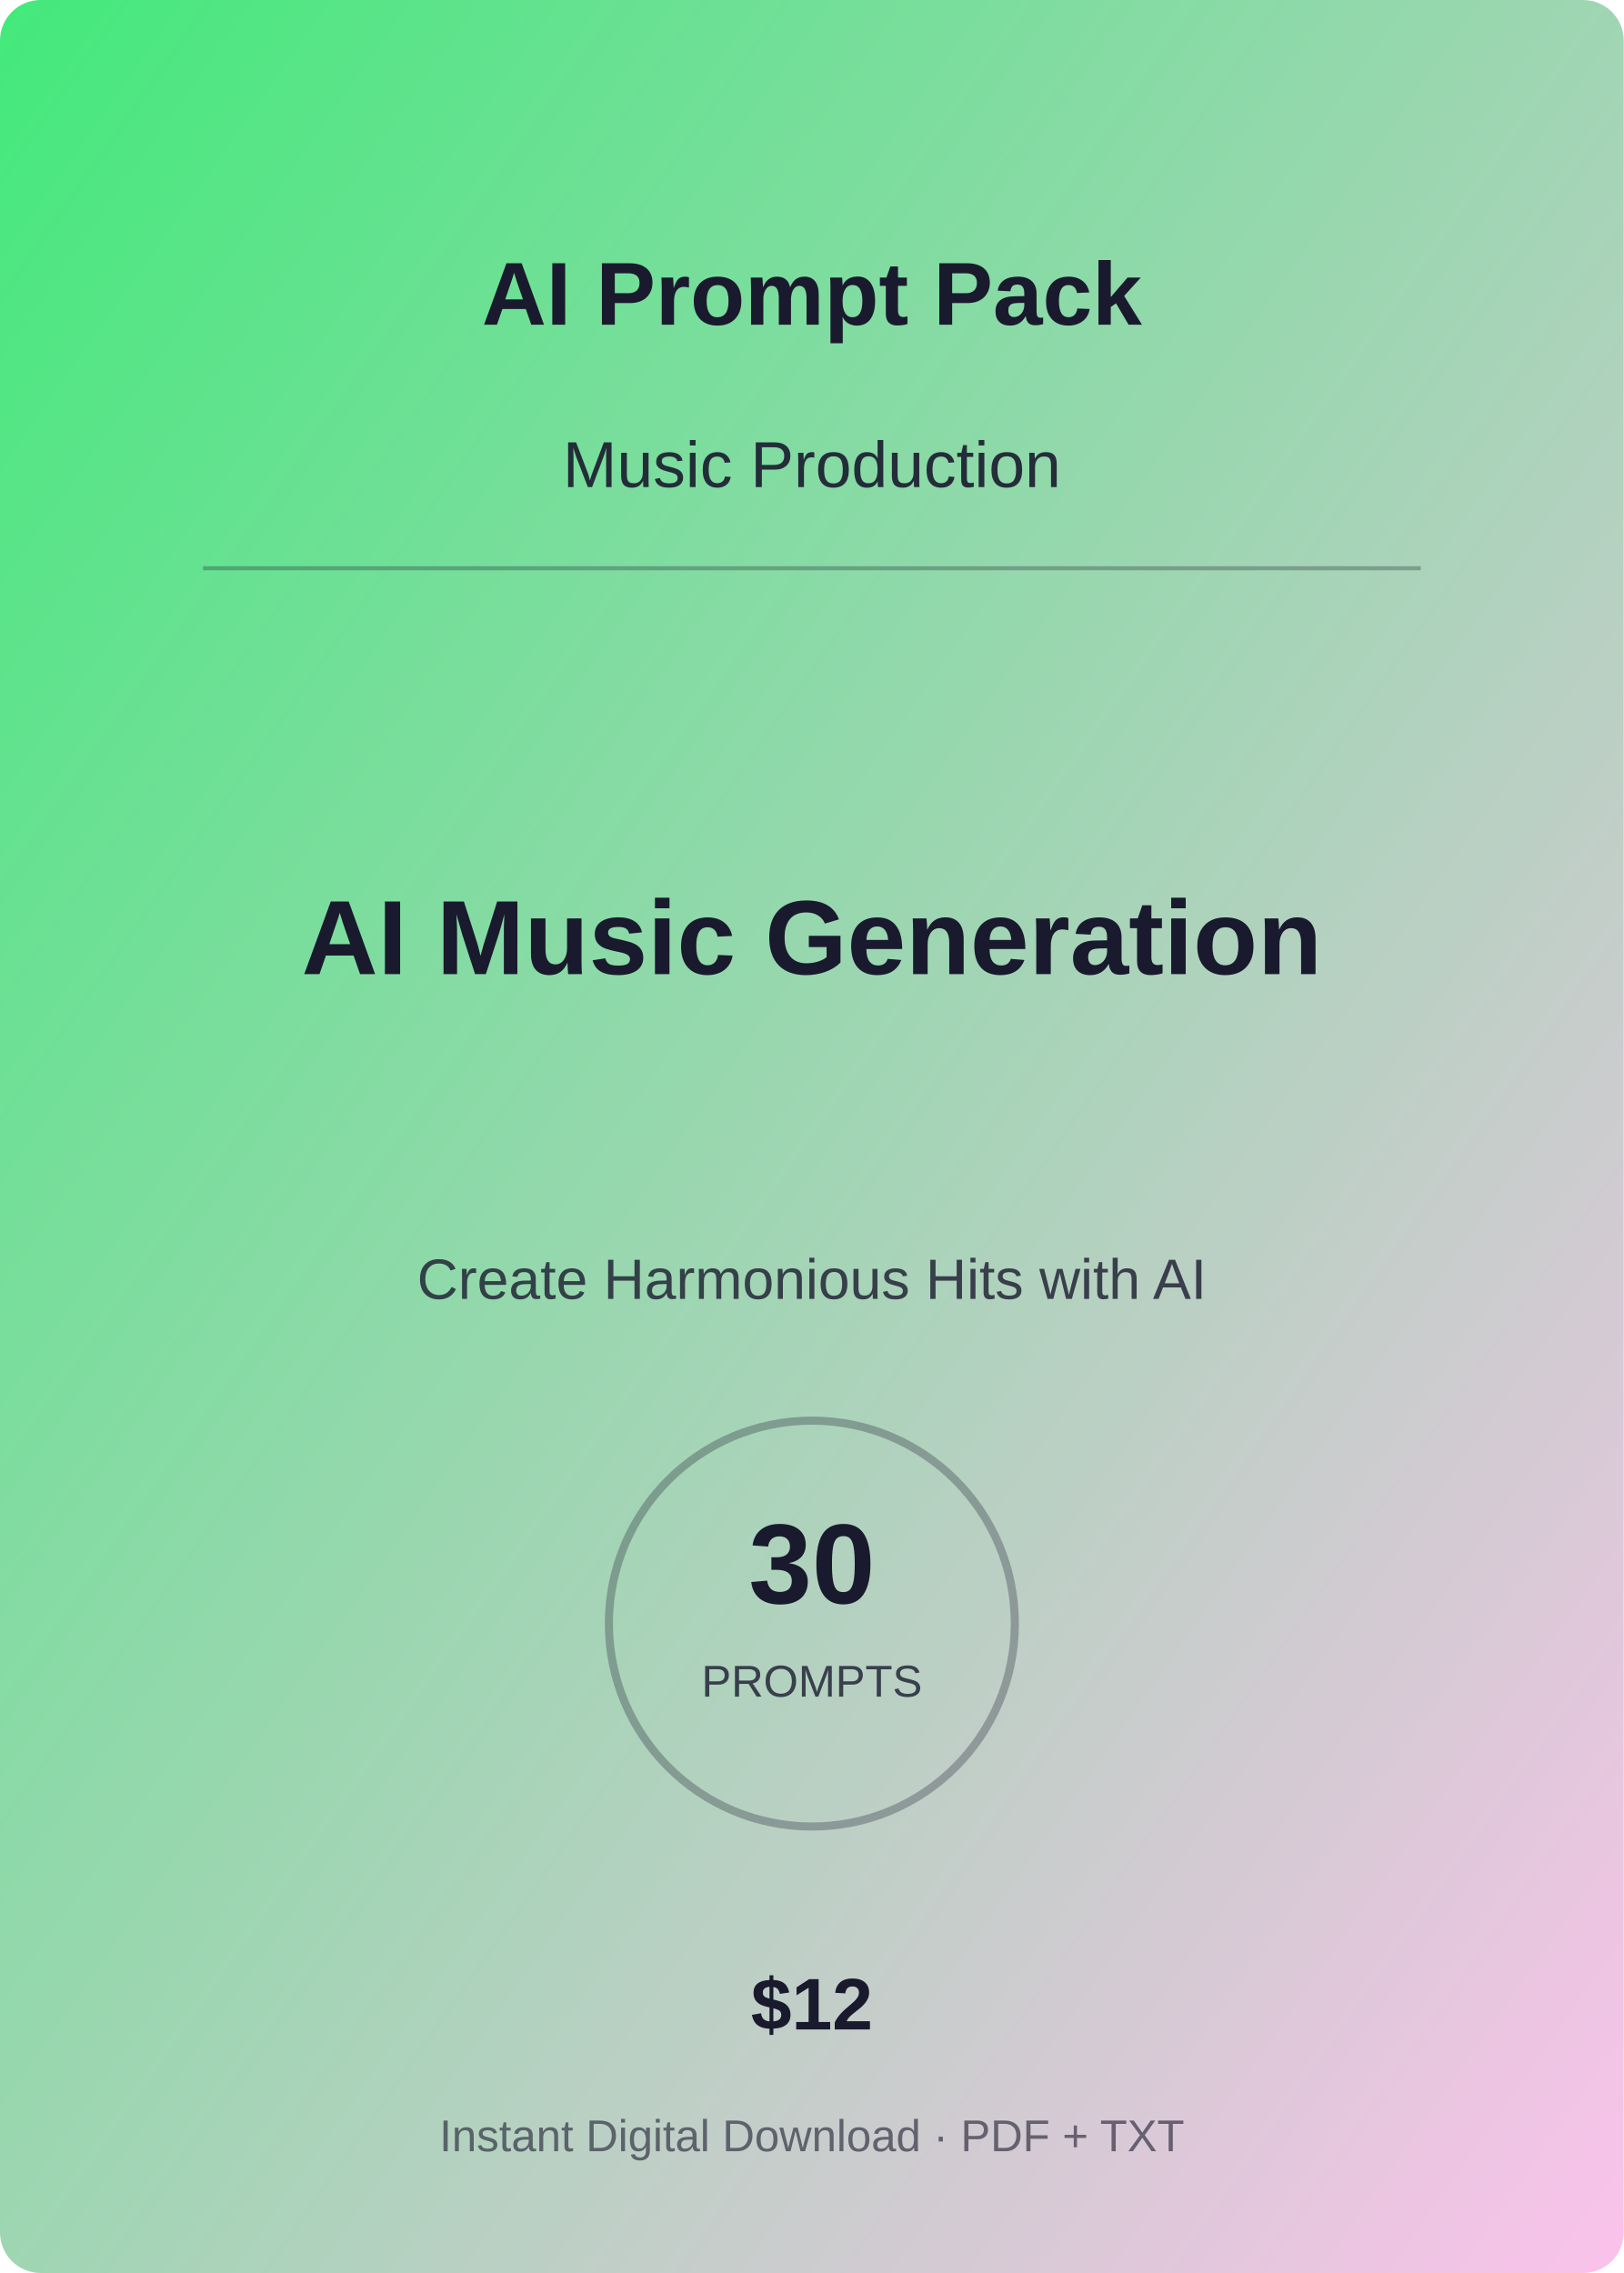
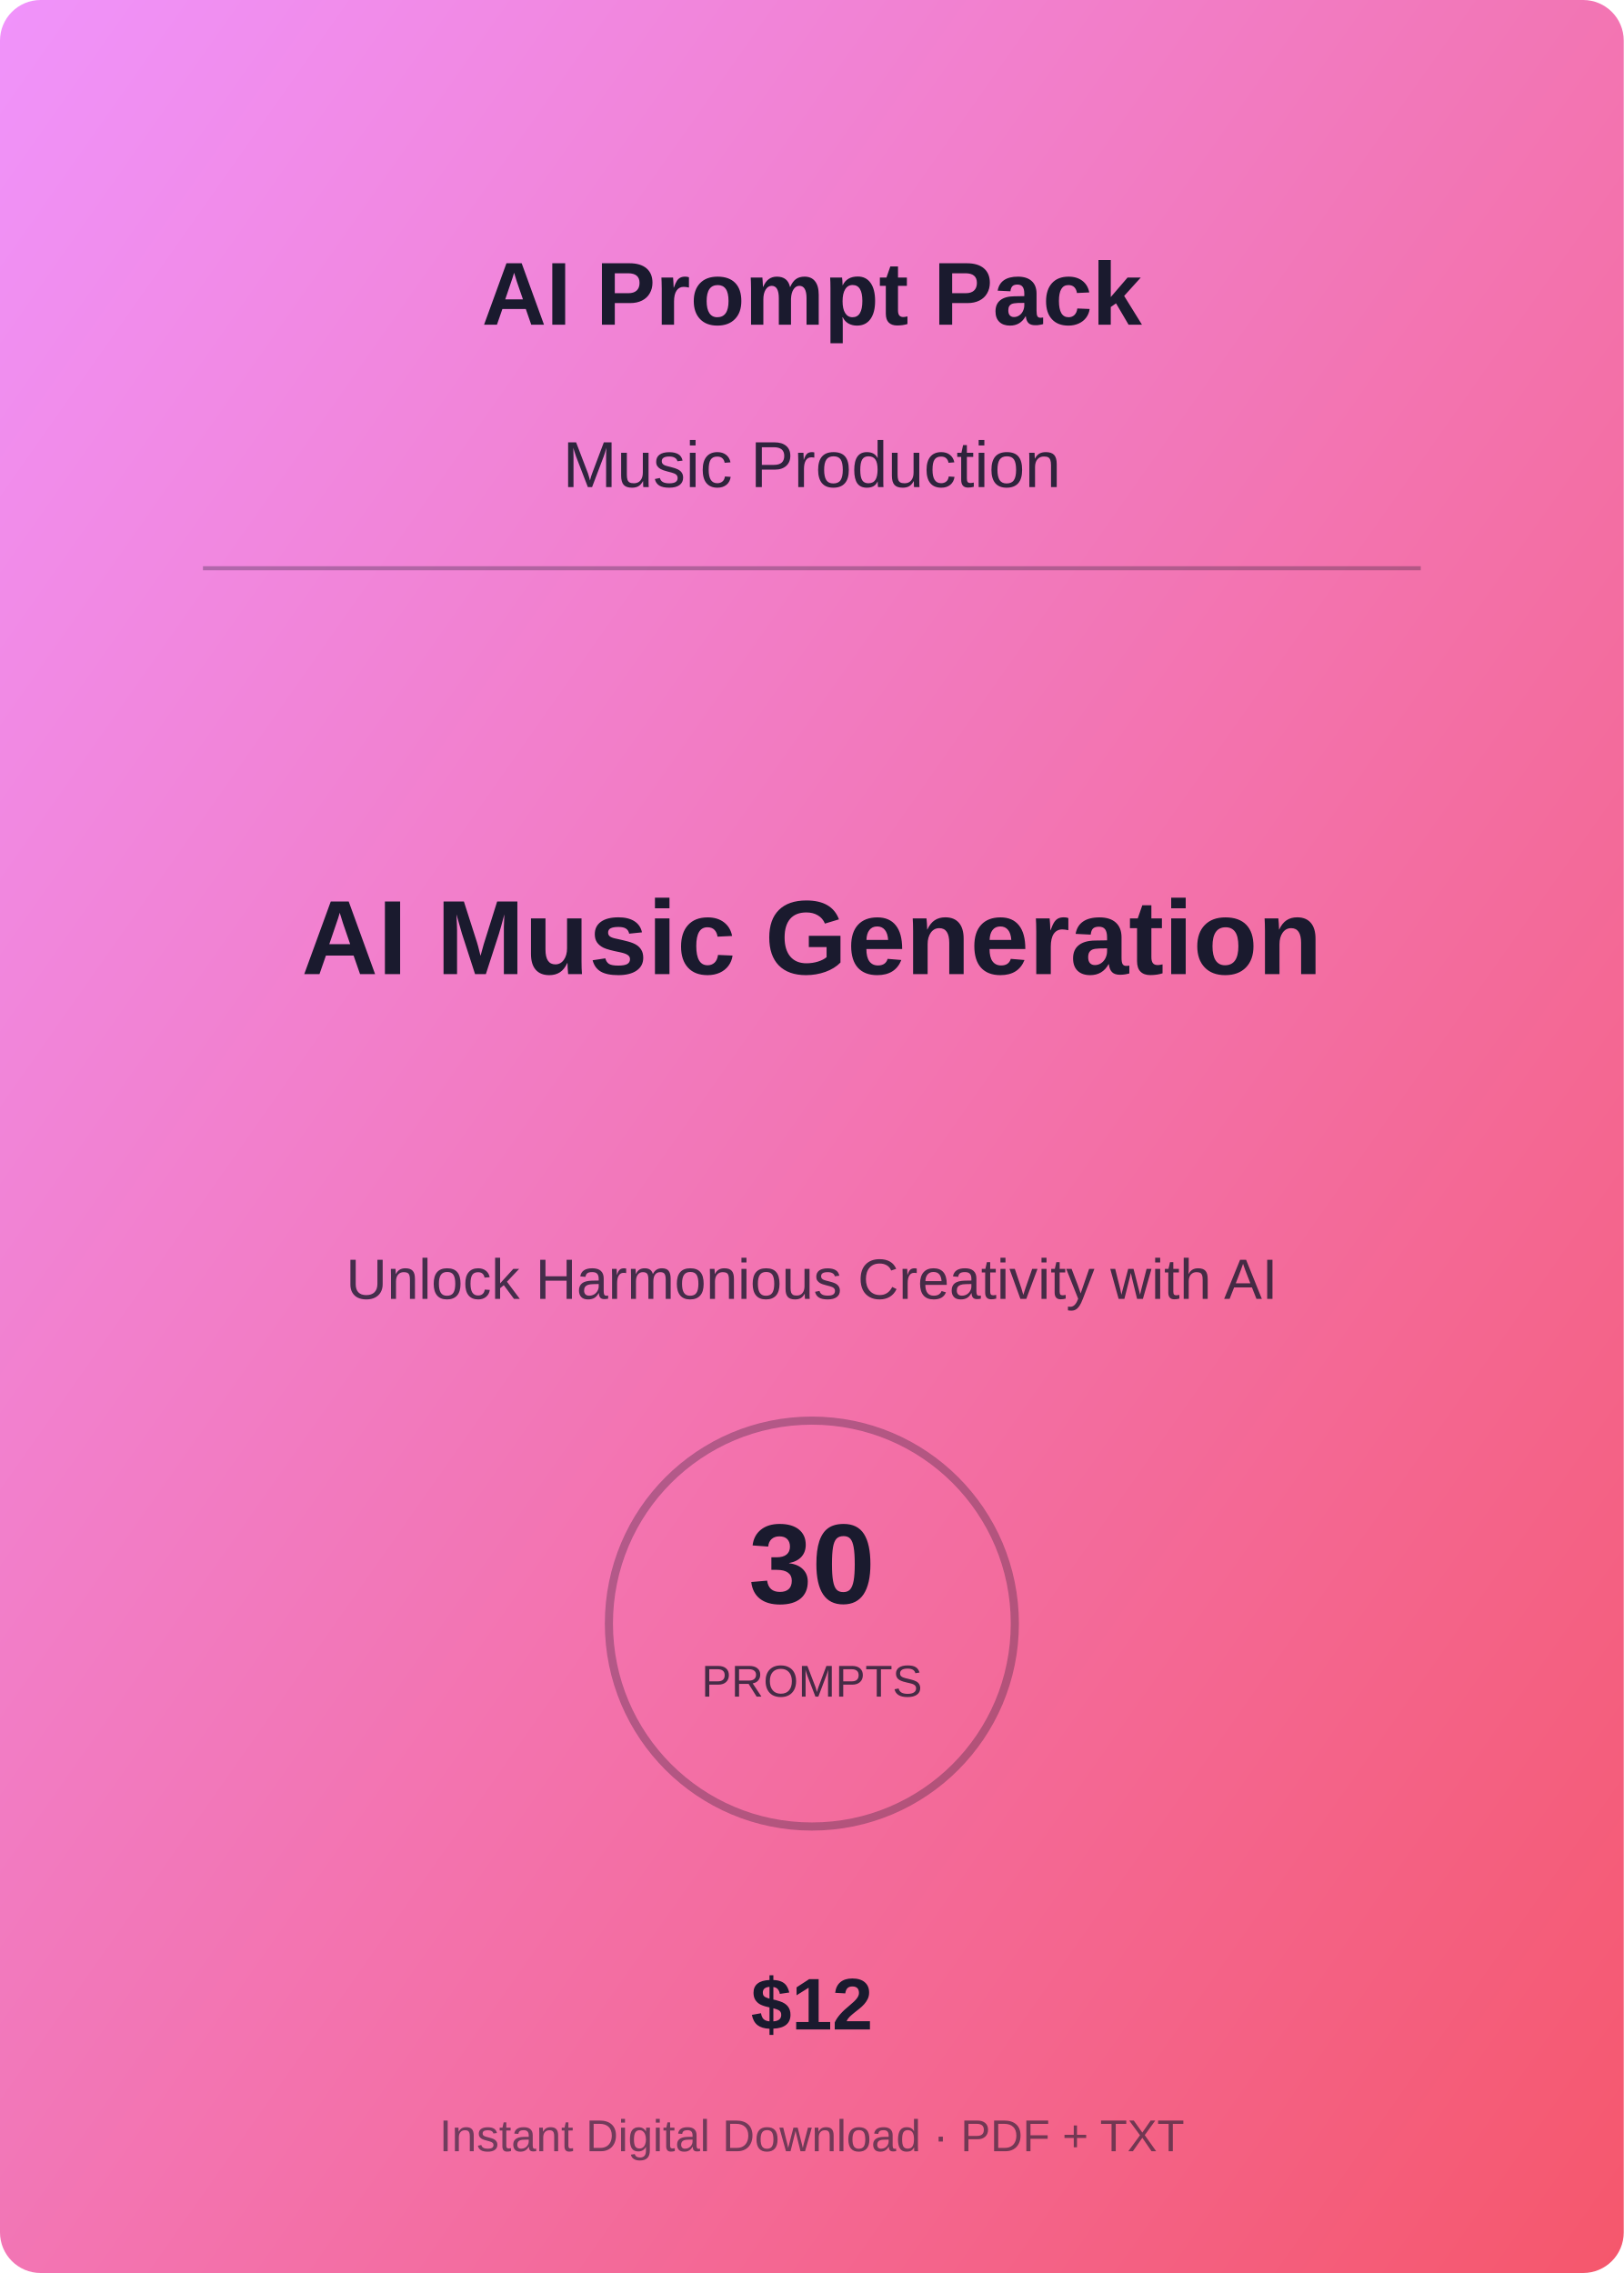
<svg xmlns="http://www.w3.org/2000/svg" viewBox="0 0 400 560">
  <defs>
    <linearGradient id="bg" x1="0%" y1="0%" x2="100%" y2="100%">
-       <stop offset="0%" style="stop-color:#43e97b" />
-       <stop offset="100%" style="stop-color:#fbc2eb" />
+       <stop offset="0%" style="stop-color:#f093fb" />
+       <stop offset="100%" style="stop-color:#f5576c" />
    </linearGradient>
  </defs>
  <rect width="400" height="560" fill="url(#bg)" rx="10" />
  <text x="200" y="80" text-anchor="middle" font-family="Arial,sans-serif" font-size="22" font-weight="bold" fill="#1a1a2e">AI Prompt Pack</text>
  <text x="200" y="120" text-anchor="middle" font-family="Arial,sans-serif" font-size="16" fill="#1a1a2e" opacity="0.9">Music Production</text>
  <line x1="50" y1="140" x2="350" y2="140" stroke="#1a1a2e" stroke-width="1" opacity="0.3" />
  <text x="200" y="240" text-anchor="middle" font-family="Arial,sans-serif" font-size="26" font-weight="bold" fill="#1a1a2e">AI Music Generation</text>
-   <text x="200" y="320" text-anchor="middle" font-family="Arial,sans-serif" font-size="14" fill="#1a1a2e" opacity="0.8">Create Harmonious Hits with AI</text>
+   <text x="200" y="320" text-anchor="middle" font-family="Arial,sans-serif" font-size="14" fill="#1a1a2e" opacity="0.8">Unlock Harmonious Creativity with AI</text>
  <circle cx="200" cy="400" r="50" fill="none" stroke="#1a1a2e" stroke-width="2" opacity="0.3" />
  <text x="200" y="395" text-anchor="middle" font-family="Arial,sans-serif" font-size="28" font-weight="bold" fill="#1a1a2e">30</text>
  <text x="200" y="418" text-anchor="middle" font-family="Arial,sans-serif" font-size="11" fill="#1a1a2e" opacity="0.8">PROMPTS</text>
  <text x="200" y="500" text-anchor="middle" font-family="Arial,sans-serif" font-size="18" font-weight="bold" fill="#1a1a2e">$12</text>
  <text x="200" y="530" text-anchor="middle" font-family="Arial,sans-serif" font-size="11" fill="#1a1a2e" opacity="0.6">Instant Digital Download · PDF + TXT</text>
</svg>
